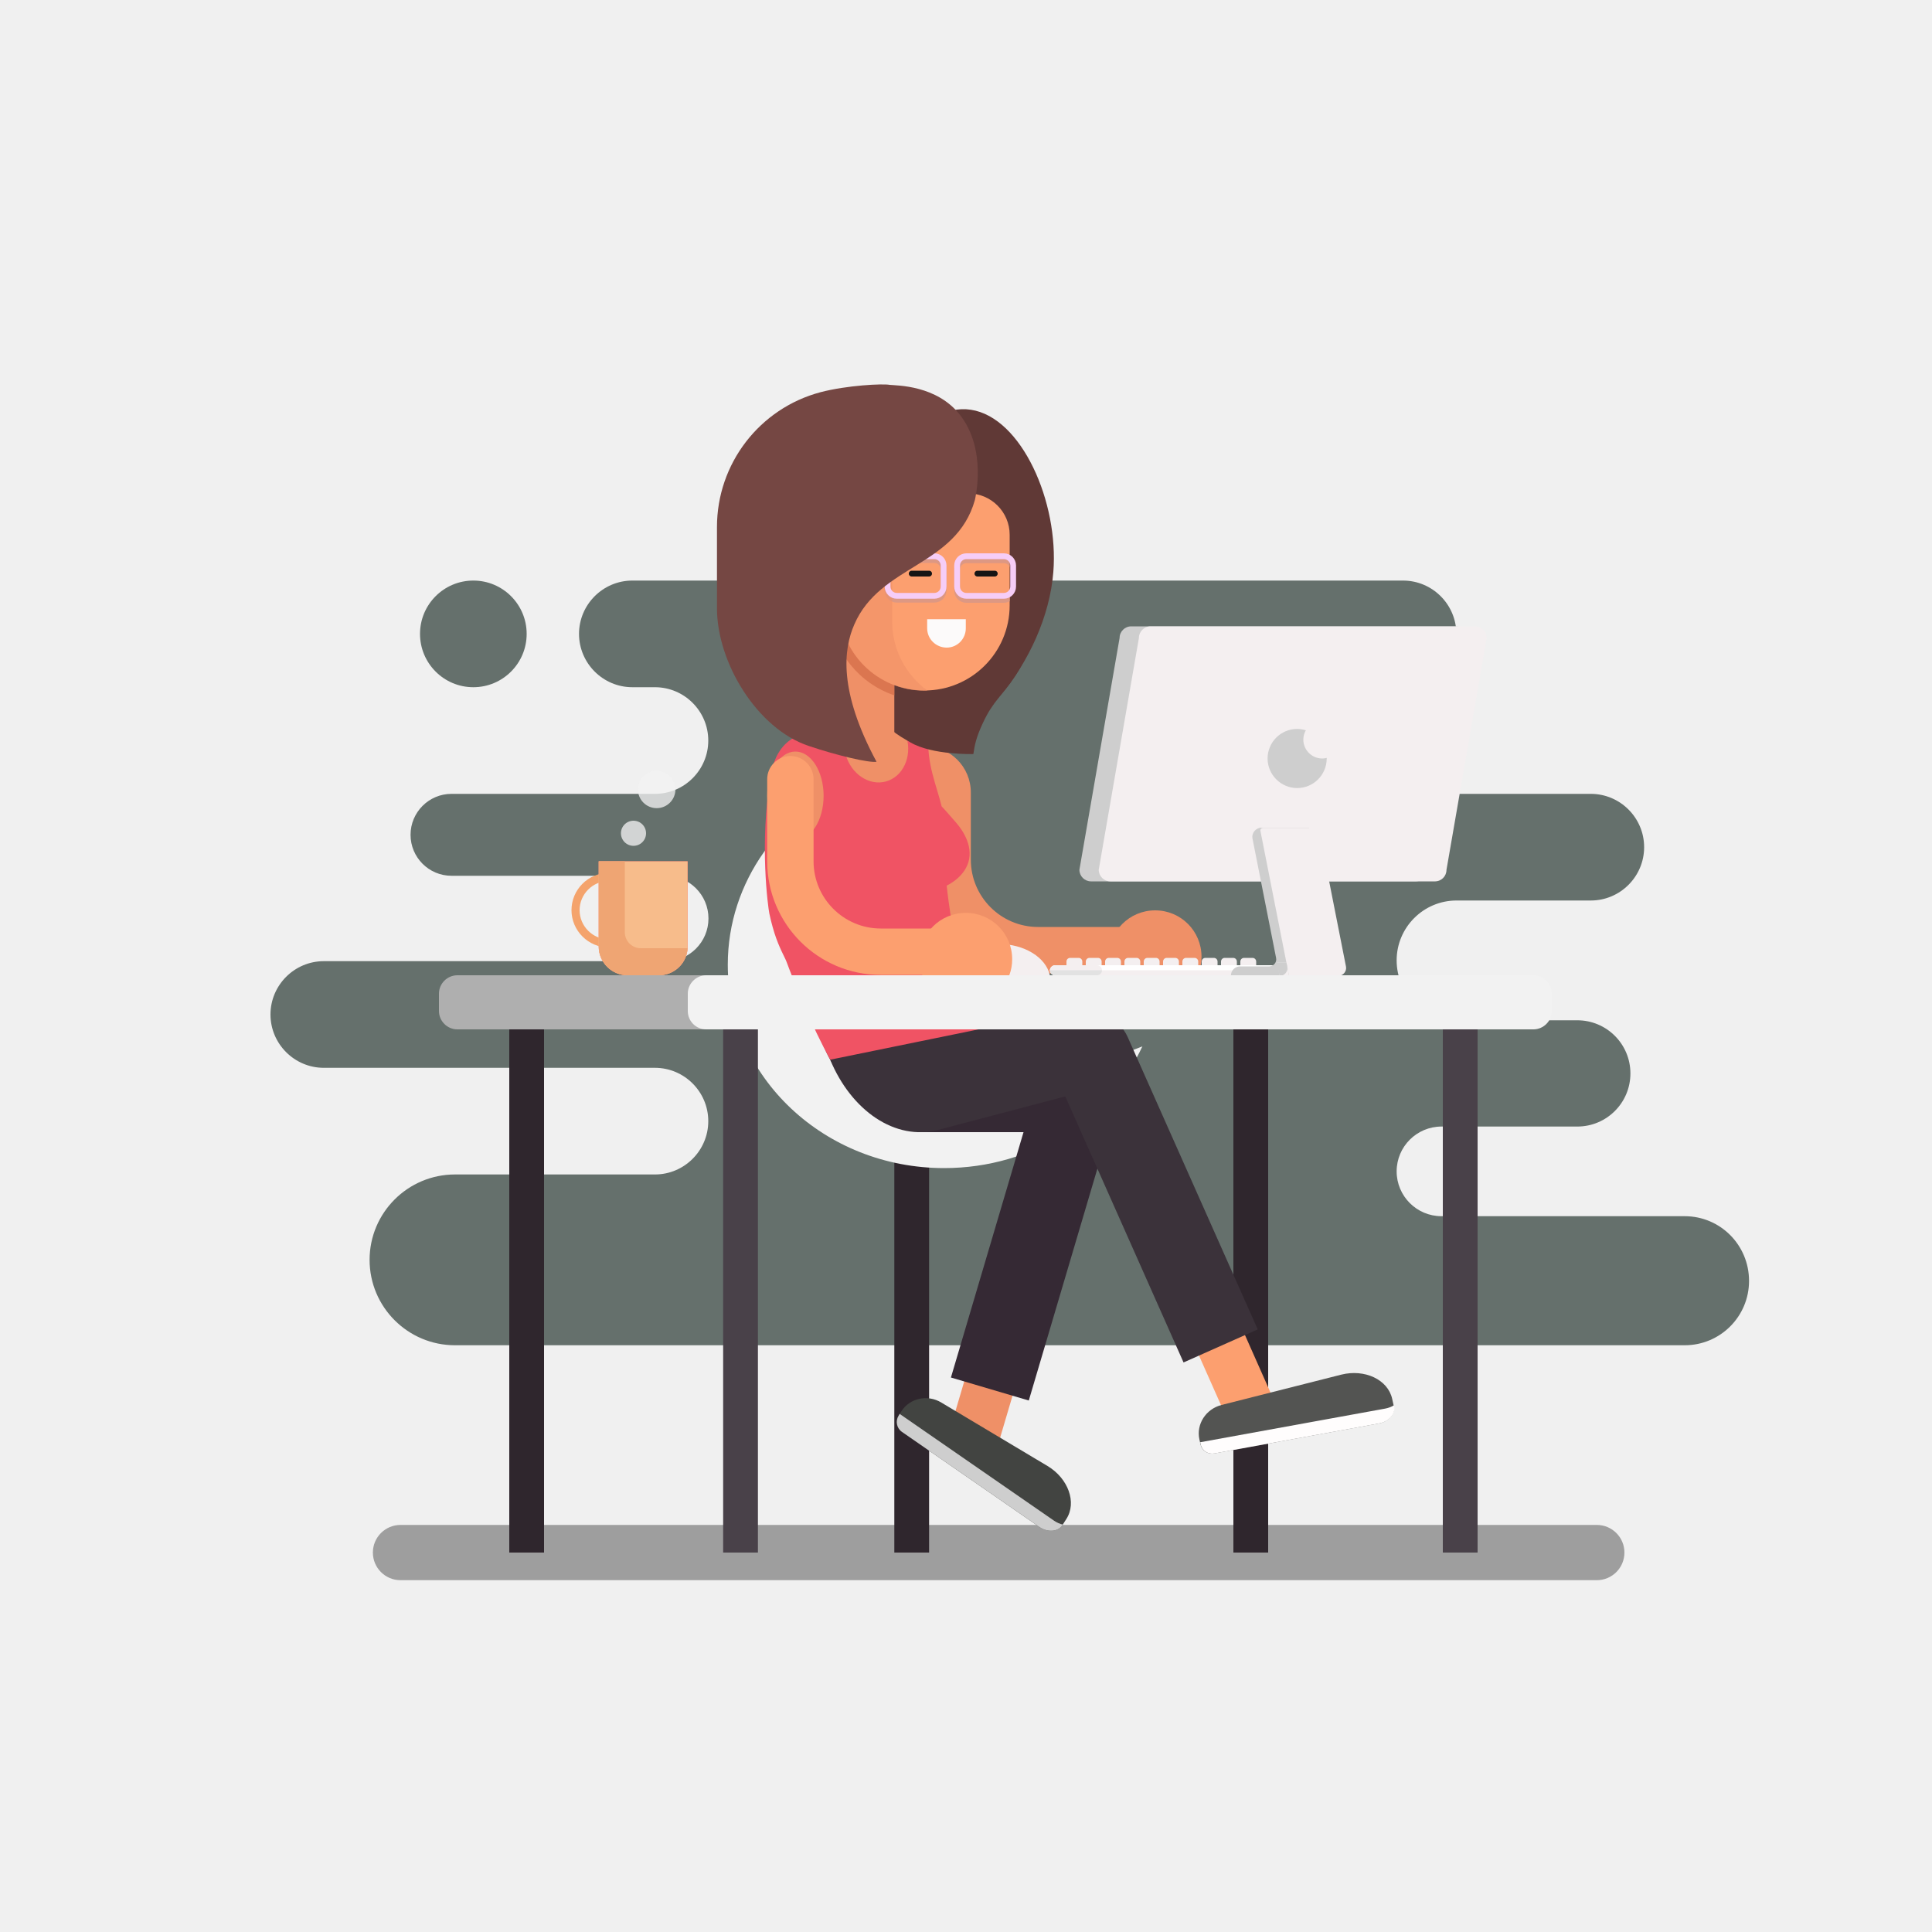
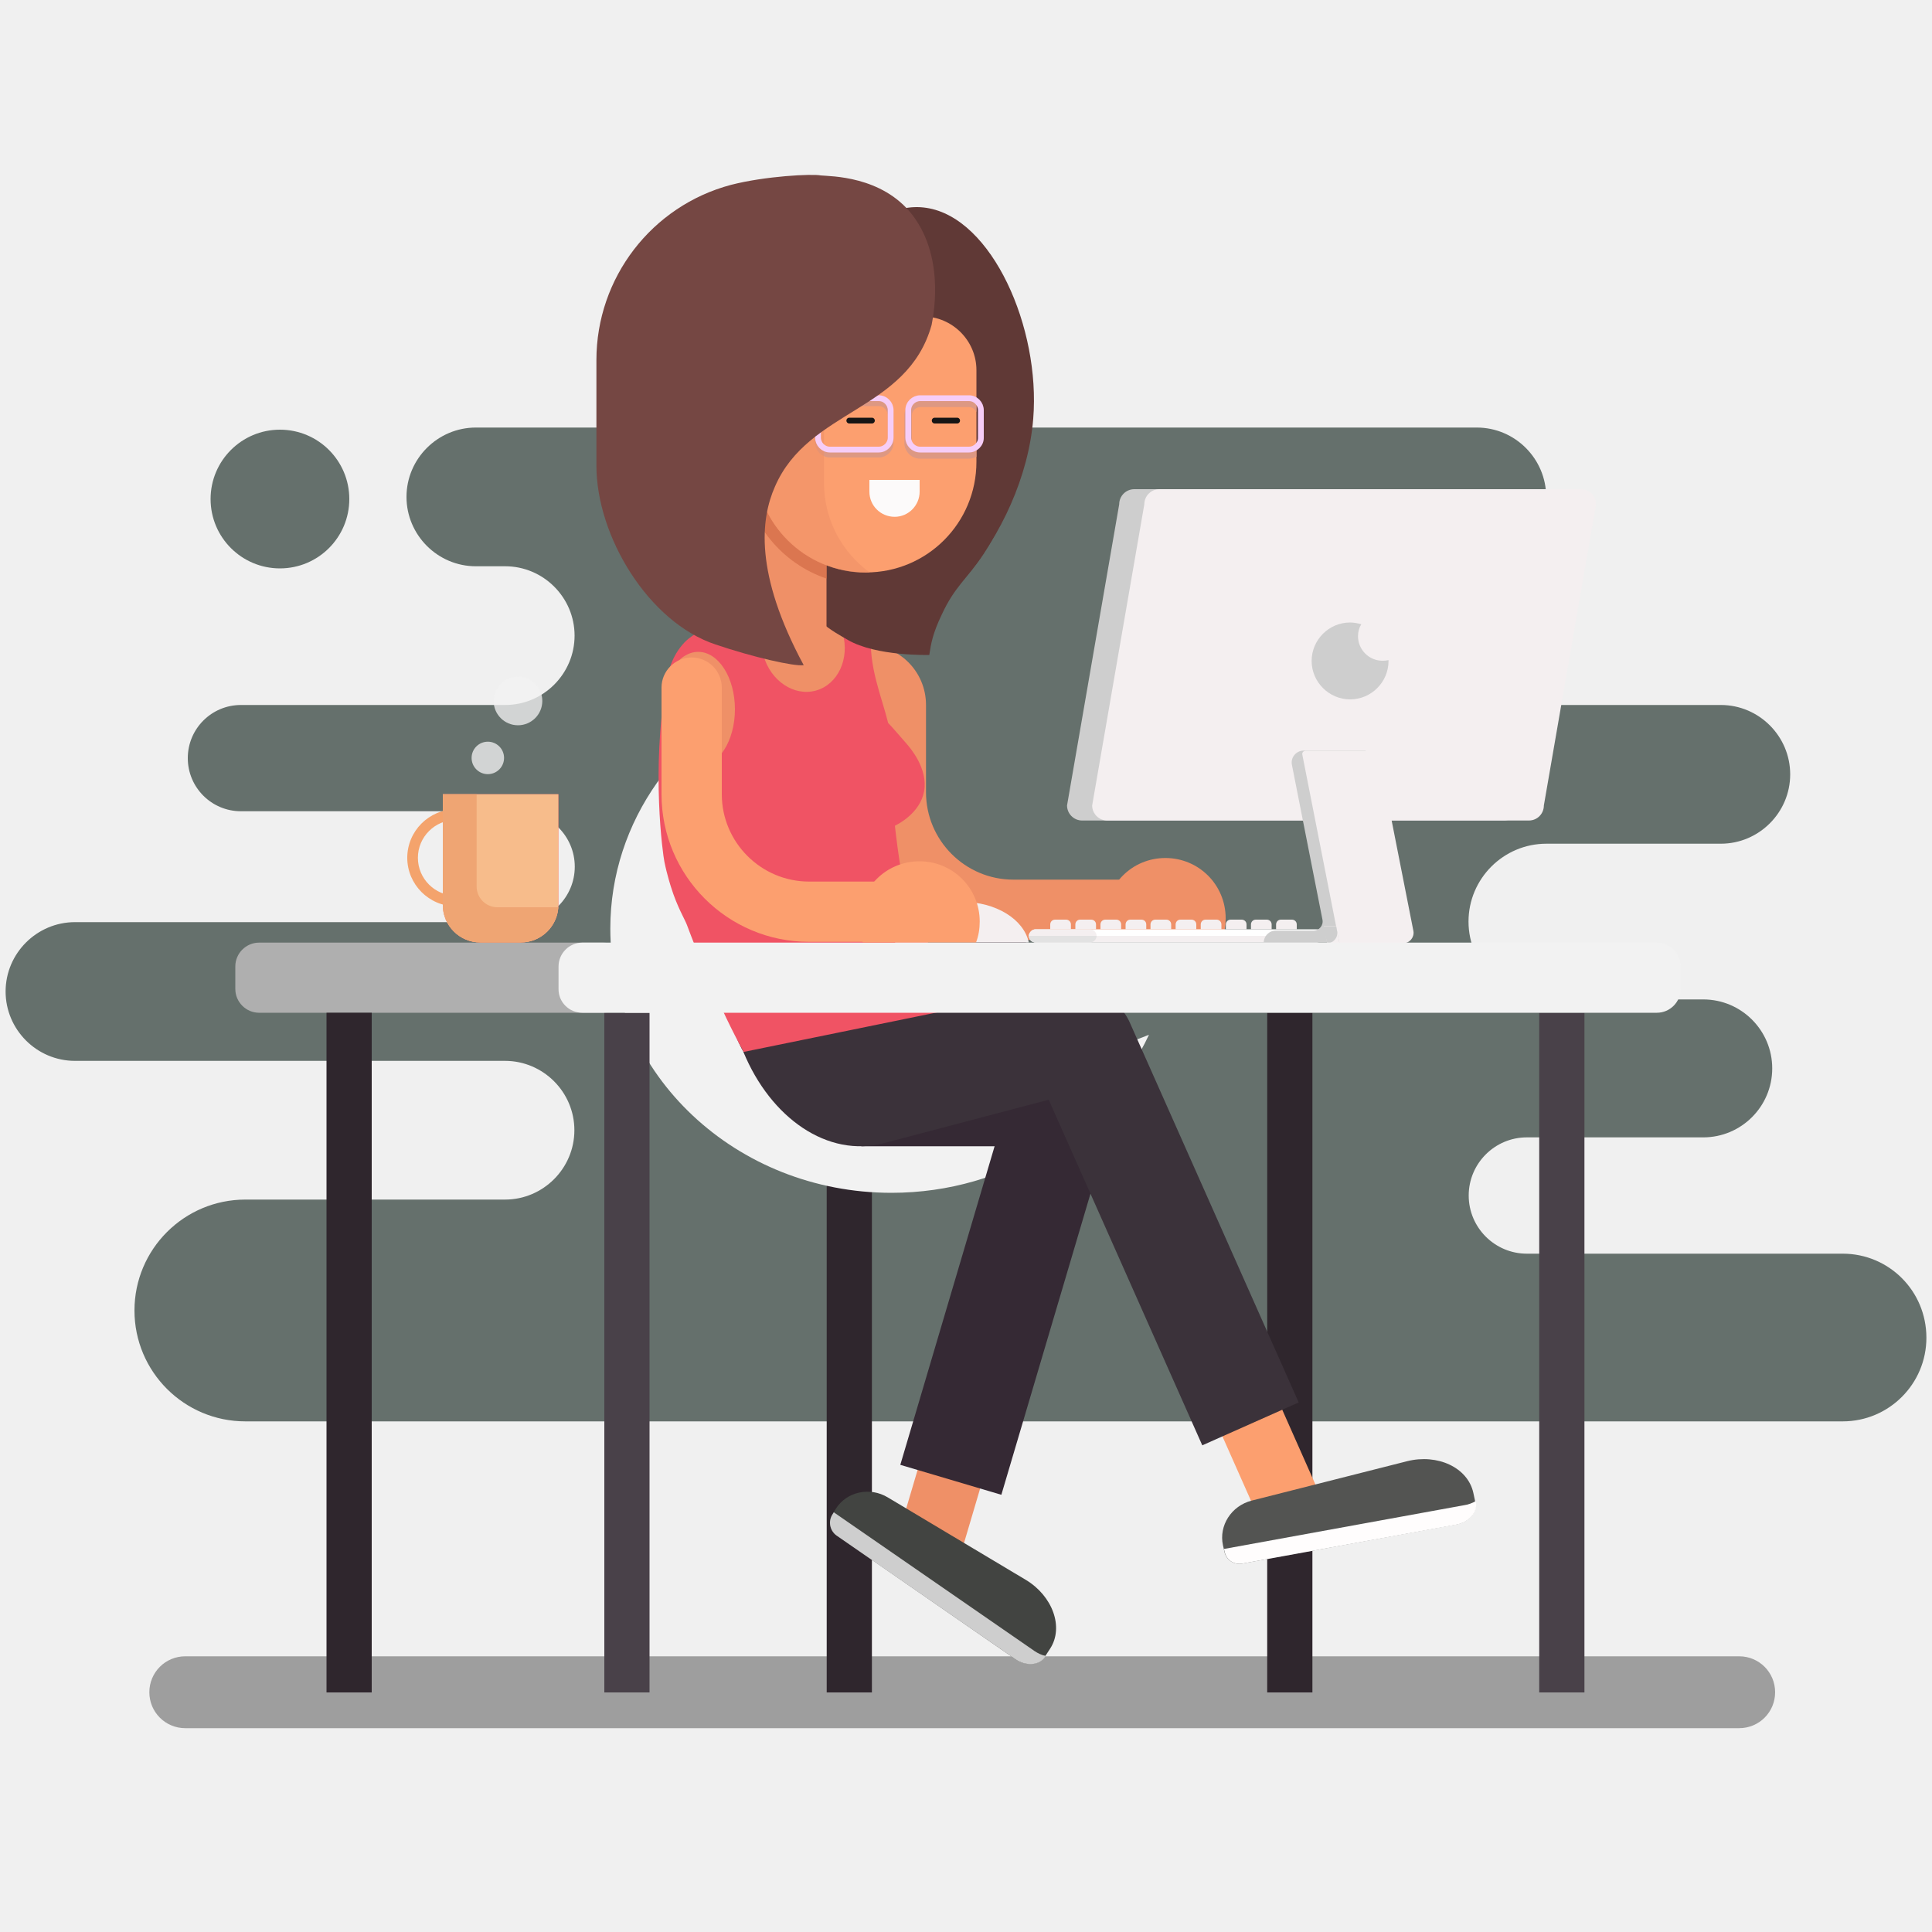
- <svg xmlns="http://www.w3.org/2000/svg" version="1.1" id="Layer_1" x="0px" y="0px" viewBox="0 0 1000 1000" style="enable-background:new 0 0 1000 1000;" xml:space="preserve">
+ <svg xmlns="http://www.w3.org/2000/svg" version="1.1" id="Layer_1" x="0px" y="0px" viewBox="300 -400 1000 1000" style="enable-background:new 300 -400 1000 1000;" xml:space="preserve">
  <style type="text/css">
	.st0{opacity:0.34;enable-background:new    ;}
	.st1{fill:#65706C;}
	.st2{fill:#2F262D;}
	.st3{fill:#FC9F6F;}
	.st4{fill:#F2F2F2;}
	.st5{fill:#3B323A;}
	.st6{fill:#AFAFAF;}
	.st7{fill:#EF9067;}
	.st8{fill:#603936;}
	.st9{fill:#F05364;}
	.st10{fill:#494149;}
	.st11{opacity:0.71;fill:#D36B46;enable-background:new    ;}
	.st12{fill:#DD9883;}
	.st13{fill:none;stroke:#DD9883;stroke-width:3;stroke-linecap:round;stroke-linejoin:round;stroke-miterlimit:10;}
	.st14{opacity:0.6;fill:#EF9067;enable-background:new    ;}
	.st15{fill:none;stroke:#F6CDF7;stroke-width:3;stroke-linecap:round;stroke-linejoin:round;stroke-miterlimit:10;}
	.st16{fill:#FCFAFA;}
	.st17{fill:none;stroke:#161515;stroke-width:3;stroke-linecap:round;stroke-linejoin:round;stroke-miterlimit:10;}
	.st18{fill:#754743;}
	.st19{fill:#F4EFF0;}
	.st20{fill:#FFFFFF;}
	.st21{fill:#E2E2E2;}
	.st22{fill:#352934;}
	.st23{fill:#CECECE;}
	.st24{fill:#535452;}
	.st25{fill:#FFFDFD;}
	.st26{fill:#424441;}
	.st27{fill:#FF6161;}
	.st28{fill:#F4A36C;}
	.st29{fill:#F7BC8B;}
	.st30{fill:#EFA573;}
	.st31{opacity:0.77;fill:#F2F2F2;enable-background:new    ;}
</style>
-   <path id="XMLID_1_" class="st0" d="M826.5,817.9H207.3c-7.9,0-14.3-6.4-14.3-14.3l0,0c0-7.9,6.4-14.3,14.3-14.3h619.2  c7.9,0,14.3,6.4,14.3,14.3l0,0C840.8,811.5,834.4,817.9,826.5,817.9z" />
-   <path id="XMLID_28_" class="st1" d="M872,629.5H746.1c-12.8,0-23.2-10.4-23.2-23.2l0,0c0-12.8,10.4-23.2,23.2-23.2h70.3  c15.2,0,27.5-12.3,27.5-27.5l0,0c0-15.2-12.3-27.5-27.5-27.5h-62.5c-17.1,0-31-13.9-31-31l0,0c0-17.1,13.9-31,31-31h69.5  c15.2,0,27.6-12.4,27.6-27.6l0,0c0-15.2-12.4-27.6-27.6-27.6H723h-24c-15.2,0-27.6-12.4-27.6-27.6l0,0c0-15.2,12.4-27.6,27.6-27.6  h27.2c15.2,0,27.6-12.4,27.6-27.6l0,0c0-15.2-12.4-27.6-27.6-27.6h-15.5h-2.6H543.8h-5.6H366.6h-39.3c-15.2,0-27.6,12.4-27.6,27.6  l0,0c0,15.2,12.4,27.6,27.6,27.6H339c15.2,0,27.6,12.4,27.6,27.6l0,0c0,15.2-12.4,27.6-27.6,27.6H233.7c-11.7,0-21.2,9.5-21.2,21.2  l0,0c0,11.7,9.5,21.2,21.2,21.2h110.9c12.2,0,22.1,9.9,22.1,22.1l0,0c0,12.2-9.9,22.1-22.1,22.1h-177c-15.2,0-27.6,12.4-27.6,27.6  l0,0c0,15.2,12.4,27.6,27.6,27.6H339c15.2,0,27.6,12.4,27.6,27.6l0,0c0,15.2-12.4,27.6-27.6,27.6H235.5c-24.4,0-44.2,19.8-44.2,44.2  l0,0c0,24.4,19.8,44.2,44.2,44.2h131.1h58.2h32.7H723h149c18.4,0,33.3-14.9,33.3-33.3l0,0C905.3,644.4,890.4,629.5,872,629.5z" />
-   <rect id="XMLID_114_" x="638.4" y="532.8" class="st2" width="18" height="270.8" />
-   <path id="XMLID_85_" class="st3" d="M569.9,587.4c-2.9-6.5,0-14.2,6.6-17.2c1.7-0.7,3.5-1.1,5.3-1.1c5.1,0,9.8,3,11.9,7.7l64,144.2  l-23.8,10.6L569.9,587.4z" />
-   <rect id="XMLID_7_" x="462.9" y="532.8" class="st2" width="18" height="270.8" />
-   <path id="XMLID_80_" class="st4" d="M546.2,550.5c-61.9,0-112-47.2-112-105.3c0-15,3.4-29.3,9.4-42.3  c-39.4,16.3-66.9,53.4-66.9,96.4c0,58.2,50.1,105.3,112,105.3c45.9,0,85.3-25.9,102.6-63C577.4,547.3,562.2,550.5,546.2,550.5z" />
-   <ellipse id="XMLID_15_" class="st5" cx="484.2" cy="522.7" rx="61.3" ry="56.3" />
-   <path id="XMLID_4_" class="st6" d="M373.8,532.8H236.7c-5.2,0-9.5-4.3-9.5-9.5v-9c0-5.2,4.3-9.5,9.5-9.5h137.1  c5.2,0,9.5,4.3,9.5,9.5v9C383.3,528.5,379,532.8,373.8,532.8z" />
-   <path id="XMLID_19_" class="st7" d="M537.3,479.8c-19.2,0-34.8-15.6-34.8-34.8v-34.8c0-13.3-10.7-24-24-24l0,0V445  c0,32.5,26.3,58.8,58.8,58.8H586v-24H537.3z" />
-   <path id="XMLID_8_" class="st8" d="M545.2,296.1c-3.6,45.5-43.6,95.9-81,89.5c-35.8-6.1-60.4-62.6-48.3-102.2  c7.5-24.4,28.1-39.7,44.7-52c17.2-12.8,28.8-21.4,42-19.3C528.8,216.1,548.1,259.9,545.2,296.1z" />
-   <path id="XMLID_30_" class="st9" d="M494.7,425.6c-0.7-0.8-6.3-7.3-7.3-8.2c-2.6-10.7-7.9-22.5-6.8-36.3c-7.5-5.5-19.9-12.5-34-11.5  c-4.2,0.3-8.6,1.3-10.8,1.8c-12.2,2.8-19.9,7.3-22.4,8.8c-3.4,2.1-5.1,3.1-7.1,5.1c-5.4,5.6-6.7,12.4-7.4,16.4  c-6,34.8-1.3,68.2-0.7,71.1c1.1,5.3,2.6,10,2.6,10c2.5,7.9,5.5,12.8,6.3,15c4,10.8,13.1,33.5,22.7,50.8c7,1.1,22.9,8.1,33.4,4.5  c16-5.5,49-17.8,60.8-20.3c-14.7-16.5-28.2-34.9-31.7-57.3c-0.9-5.8-1.7-11.5-2.3-17.1c1.4-0.7,9.9-5,11.6-13.6  C503.4,435.5,496.1,427.2,494.7,425.6z" />
-   <ellipse id="XMLID_48_" transform="matrix(0.9632 -0.2686 0.2686 0.9632 -87.0448 135.9944)" class="st7" cx="453.5" cy="386.1" rx="16.4" ry="19.1" />
-   <path id="XMLID_20_" class="st8" d="M450.9,363.4c5.5,13,14.6,17.5,20.4,20.9c11.3,6.6,32.5,6,32.5,6c0.7-4.6,1.4-8.6,5-16.2  c5.2-11.3,10-14,16.7-24.2c10-15.4,15-34,11.8-35.8c-2.3-1.4-8.6,5.8-12.7,10C512.9,336.1,486.7,353.9,450.9,363.4z" />
-   <path id="XMLID_10_" class="st7" d="M450.5,392h-4.2c-9.2,0-16.6-7.4-16.6-16.6v-63.1h33.2v67.2C462.9,386.4,457.3,392,450.5,392z" />
-   <rect id="XMLID_5_" x="263.6" y="532.8" class="st2" width="18" height="270.8" />
-   <rect id="XMLID_96_" x="374.3" y="532.8" class="st10" width="18" height="270.8" />
-   <rect id="XMLID_102_" x="746.8" y="532.8" class="st10" width="18" height="270.8" />
-   <path id="XMLID_27_" class="st11" d="M429.7,319c2.2,19.1,15.4,34.9,33.2,40.9v-51.4h-33.2V319z" />
-   <path id="XMLID_6_" class="st3" d="M478.5,357.4L478.5,357.4c-24.4,0-44.1-19.7-44.1-44.1v-53.8c0-2.3,1.8-4.1,4.1-4.1h62.7  c11.8,0,21.4,9.6,21.4,21.4v36.5C522.6,337.7,502.9,357.4,478.5,357.4z" />
-   <path id="XMLID_29_" class="st12" d="M522.6,307c-0.5,1.2-1.7,2-3,2h-19.4c-1.8,0-3.3-1.5-3.3-3.3v-10.9c0-1.8,1.5-3.3,3.3-3.3h19.4  c1.3,0,2.5,0.8,3,2v-4.2c-0.9-0.5-1.9-0.8-3-0.8h-19.4c-3.5,0-6.3,2.8-6.3,6.3v10.9c0,3.5,2.8,6.3,6.3,6.3h19.4c1.1,0,2.1-0.3,3-0.8  V307z" />
-   <path id="XMLID_13_" class="st13" d="M483.6,310.4h-19.4c-2.7,0-4.8-2.2-4.8-4.8v-10.9c0-2.7,2.2-4.8,4.8-4.8h19.4  c2.7,0,4.8,2.2,4.8,4.8v10.9C488.4,308.3,486.2,310.4,483.6,310.4z" />
-   <path id="XMLID_36_" class="st14" d="M461.8,321.7v-53.8c0-2.3,1.8-4.1,4.1-4.1l36.2-12.7c-3.9-5.1,6,4.4-0.9,4.4h-62.7  c-2.3,0-4.1,1.8-4.1,4.1v53.8c0,24.4,19.7,44.1,44.1,44.1l0,0c0.5,0,1,0,1.6,0C469,349.4,461.8,336.4,461.8,321.7z" />
-   <path id="XMLID_14_" class="st15" d="M519.6,308.4h-19.4c-2.7,0-4.8-2.2-4.8-4.8v-10.9c0-2.7,2.2-4.8,4.8-4.8h19.4  c2.7,0,4.8,2.2,4.8,4.8v10.9C524.4,306.3,522.2,308.4,519.6,308.4z" />
-   <path id="XMLID_17_" class="st16" d="M490,335.2L490,335.2c-5.6,0-10.1-4.5-10.1-10v-4.7h20v4.7C499.9,330.7,495.5,335.2,490,335.2z  " />
-   <line id="XMLID_11_" class="st17" x1="471.9" y1="296.9" x2="480.9" y2="296.9" />
-   <line id="XMLID_22_" class="st17" x1="505.9" y1="296.9" x2="514.9" y2="296.9" />
-   <path id="XMLID_9_" class="st15" d="M483.6,308.4h-19.4c-2.7,0-4.8-2.2-4.8-4.8v-10.9c0-2.7,2.2-4.8,4.8-4.8h19.4  c2.7,0,4.8,2.2,4.8,4.8v10.9C488.4,306.3,486.2,308.4,483.6,308.4z" />
-   <path id="XMLID_23_" class="st18" d="M497,214.9c-12.1-15.6-32.7-15.3-36.5-15.7c-3.4-0.7-22.1,0.2-35.8,3.8  c-31.6,8.4-53.6,37-53.6,69.8v42c0,28.2,20.8,62.4,47.5,71.3c14.8,5,31.2,8.8,35.1,8.2c-19.8-36.7-17.1-58.4-11.5-71.1  c13.4-31,52.7-29.9,62.4-64.4C504.8,257.8,510.9,232.9,497,214.9z" />
-   <path id="XMLID_21_" class="st9" d="M483.9,391.3" />
-   <path id="XMLID_32_" class="st7" d="M620.4,503.5c1-2.6,1.5-5.4,1.5-8.3c0-13.3-10.7-24-24-24s-24,10.7-24,24c0,2.9,0.5,5.7,1.5,8.3  H620.4z" />
-   <path id="XMLID_42_" class="st19" d="M543.4,504.8c-2-9.2-13.1-16.2-26.6-16.2c-13.4,0-24.6,7-26.6,16.2H543.4z" />
-   <ellipse id="XMLID_16_" class="st7" cx="411.7" cy="411.9" rx="14.6" ry="22.9" />
-   <path id="XMLID_24_" class="st3" d="M455.9,480.6c-19.2,0-34.8-15.6-34.8-34.8v-42.5c0-6.6-5.4-12-12-12l0,0c-6.6,0-12,5.4-12,12  v42.5c0,32.5,26.3,58.8,58.8,58.8h48.7v-24h-24.4H455.9z" />
-   <path id="XMLID_33_" class="st20" d="M658.1,504.8h-112c-1.4,0-2.6-1.2-2.6-2.6l0,0c0-1.4,1.2-2.6,2.6-2.6h112.1  c1.4,0,2.6,1.2,2.6,2.6l0,0C660.8,503.6,659.6,504.8,658.1,504.8z" />
-   <path id="XMLID_76_" class="st19" d="M658.1,502.2h-112c-1,0-1.8-0.5-2.3-1.3c-0.2,0.4-0.4,0.8-0.4,1.3c0,1.4,1.2,2.6,2.6,2.6h112.1  c1.4,0,2.6-1.2,2.6-2.6c0-0.5-0.1-0.9-0.4-1.3C659.9,501.6,659.1,502.2,658.1,502.2z" />
-   <path id="XMLID_70_" class="st19" d="M567.8,504.8h-21.7c-1.4,0-2.6-1.2-2.6-2.6l0,0c0-1.4,1.2-2.6,2.6-2.6h21.7  c1.4,0,2.6,1.2,2.6,2.6l0,0C570.4,503.6,569.3,504.8,567.8,504.8z" />
+   <path id="XMLID_1_" class="st0" d="M1200.2,494.5H395.9c-10.3,0-18.6-8.3-18.6-18.6l0,0c0-10.3,8.3-18.6,18.6-18.6h804.3  c10.3,0,18.6,8.3,18.6,18.6l0,0C1218.8,486.2,1210.5,494.5,1200.2,494.5z" />
+   <path id="XMLID_28_" class="st1" d="M1253.8,248.9h-163.5c-16.6,0-30.1-13.5-30.1-30.1l0,0c0-16.6,13.5-30.1,30.1-30.1h91.3  c19.7,0,35.7-16,35.7-35.7l0,0c0-19.7-16-35.7-35.7-35.7h-81.2c-22.2,0-40.3-18.1-40.3-40.3l0,0c0-22.2,18.1-40.3,40.3-40.3h90.3  c19.7,0,35.9-16.1,35.9-35.9l0,0c0-19.7-16.1-35.9-35.9-35.9h-130.4h-31.2c-19.7,0-35.9-16.1-35.9-35.9l0,0  c0-19.7,16.1-35.9,35.9-35.9h35.3c19.7,0,35.9-16.1,35.9-35.9l0,0c0-19.7-16.1-35.9-35.9-35.9h-20.1h-3.4H827.5h-7.3H597.3h-51  c-19.7,0-35.9,16.1-35.9,35.9l0,0c0,19.7,16.1,35.9,35.9,35.9h15.2c19.7,0,35.9,16.1,35.9,35.9l0,0c0,19.7-16.1,35.9-35.9,35.9  H424.7c-15.2,0-27.5,12.3-27.5,27.5l0,0c0,15.2,12.3,27.5,27.5,27.5h144.1c15.8,0,28.7,12.9,28.7,28.7l0,0  c0,15.8-12.9,28.7-28.7,28.7H338.8c-19.7,0-35.9,16.1-35.9,35.9l0,0c0,19.7,16.1,35.9,35.9,35.9h222.6c19.7,0,35.9,16.1,35.9,35.9  l0,0c0,19.7-16.1,35.9-35.9,35.9H427c-31.7,0-57.4,25.7-57.4,57.4l0,0c0,31.7,25.7,57.4,57.4,57.4h170.3h75.6h42.5h344.9h193.5  c23.9,0,43.3-19.4,43.3-43.3l0,0C1297.1,268.2,1277.7,248.9,1253.8,248.9z" />
+   <rect id="XMLID_114_" x="955.9" y="124.2" class="st2" width="23.4" height="351.8" />
+   <path id="XMLID_85_" class="st3" d="M866.9,195.1c-3.8-8.4,0-18.4,8.6-22.3c2.2-0.9,4.5-1.4,6.9-1.4c6.6,0,12.7,3.9,15.5,10  l83.1,187.3L950,382.4L866.9,195.1z" />
+   <rect id="XMLID_7_" x="727.9" y="124.2" class="st2" width="23.4" height="351.8" />
+   <path id="XMLID_80_" class="st4" d="M836.1,147.1c-80.4,0-145.5-61.3-145.5-136.8c0-19.5,4.4-38.1,12.2-54.9  c-51.2,21.2-86.9,69.4-86.9,125.2c0,75.6,65.1,136.8,145.5,136.8c59.6,0,110.8-33.6,133.3-81.8C876.6,143,856.9,147.1,836.1,147.1z" />
+   <ellipse id="XMLID_15_" class="st5" cx="755.6" cy="111" rx="79.6" ry="73.1" />
+   <path id="XMLID_4_" class="st6" d="M612.2,124.2H434.1c-6.8,0-12.3-5.6-12.3-12.3v-11.7c0-6.8,5.6-12.3,12.3-12.3h178.1  c6.8,0,12.3,5.6,12.3,12.3v11.7C624.5,118.6,618.9,124.2,612.2,124.2z" />
+   <path id="XMLID_19_" class="st7" d="M824.5,55.3c-24.9,0-45.2-20.3-45.2-45.2v-45.2c0-17.3-13.9-31.2-31.2-31.2l0,0v76.4  c0,42.2,34.2,76.4,76.4,76.4h63.3V55.3H824.5z" />
+   <path id="XMLID_8_" class="st8" d="M834.8-183.3c-4.7,59.1-56.6,124.6-105.2,116.3c-46.5-7.9-78.5-81.3-62.7-132.8  c9.7-31.7,36.5-51.6,58.1-67.5c22.3-16.6,37.4-27.8,54.6-25.1C813.5-287.2,838.6-230.3,834.8-183.3z" />
+   <path id="XMLID_30_" class="st9" d="M769.2-15.1c-0.9-1-8.2-9.5-9.5-10.7c-3.4-13.9-10.3-29.2-8.8-47.2  c-9.7-7.1-25.8-16.2-44.2-14.9c-5.5,0.4-11.2,1.7-14,2.3c-15.8,3.6-25.8,9.5-29.1,11.4c-4.4,2.7-6.6,4-9.2,6.6  c-7,7.3-8.7,16.1-9.6,21.3c-7.8,45.2-1.7,88.6-0.9,92.4c1.4,6.9,3.4,13,3.4,13c3.2,10.3,7.1,16.6,8.2,19.5c5.2,14,17,43.5,29.5,66  c9.1,1.4,29.7,10.5,43.4,5.8c20.8-7.1,63.6-23.1,79-26.4c-19.1-21.4-36.6-45.3-41.2-74.4c-1.2-7.5-2.2-14.9-3-22.2  c1.8-0.9,12.9-6.5,15.1-17.7C780.5-2.2,771-13,769.2-15.1z" />
+   <ellipse id="XMLID_48_" transform="matrix(-0.2686 -0.9632 0.9632 -0.2686 971.8785 605.0665)" class="st7" cx="715.7" cy="-66.4" rx="24.8" ry="21.3" />
+   <path id="XMLID_20_" class="st8" d="M712.3-95.9c7.1,16.9,19,22.7,26.5,27.1c14.7,8.6,42.2,7.8,42.2,7.8c0.9-6,1.8-11.2,6.5-21  c6.8-14.7,13-18.2,21.7-31.4c13-20,19.5-44.2,15.3-46.5c-3-1.8-11.2,7.5-16.5,13C792.8-131.4,758.8-108.2,712.3-95.9z" />
+   <path id="XMLID_10_" class="st7" d="M711.8-58.7h-5.5c-12,0-21.6-9.6-21.6-21.6v-82h43.1V-75C727.9-66,720.6-58.7,711.8-58.7z" />
+   <rect id="XMLID_5_" x="469" y="124.2" class="st2" width="23.4" height="351.8" />
+   <rect id="XMLID_96_" x="612.8" y="124.2" class="st10" width="23.4" height="351.8" />
+   <rect id="XMLID_102_" x="1096.7" y="124.2" class="st10" width="23.4" height="351.8" />
+   <path id="XMLID_27_" class="st11" d="M684.8-153.6c2.9,24.8,20,45.3,43.1,53.1v-66.8h-43.1V-153.6z" />
+   <path id="XMLID_6_" class="st3" d="M748.2-103.7L748.2-103.7c-31.7,0-57.3-25.6-57.3-57.3v-69.9c0-3,2.3-5.3,5.3-5.3h81.4  c15.3,0,27.8,12.5,27.8,27.8v47.4C805.4-129.3,779.9-103.7,748.2-103.7z" />
+   <path id="XMLID_29_" class="st12" d="M805.4-169.2c-0.6,1.6-2.2,2.6-3.9,2.6h-25.2c-2.3,0-4.3-1.9-4.3-4.3V-185  c0-2.3,1.9-4.3,4.3-4.3h25.2c1.7,0,3.2,1,3.9,2.6v-5.5c-1.2-0.6-2.5-1-3.9-1h-25.2c-4.5,0-8.2,3.6-8.2,8.2v14.2  c0,4.5,3.6,8.2,8.2,8.2h25.2c1.4,0,2.7-0.4,3.9-1V-169.2z" />
+   <path id="XMLID_13_" class="st13" d="M754.8-164.7h-25.2c-3.5,0-6.2-2.9-6.2-6.2v-14.2c0-3.5,2.9-6.2,6.2-6.2h25.2  c3.5,0,6.2,2.9,6.2,6.2v14.2C761-167.5,758.2-164.7,754.8-164.7z" />
+   <path id="XMLID_36_" class="st14" d="M726.5-150.1v-69.9c0-3,2.3-5.3,5.3-5.3l47-16.5c-5.1-6.6,7.8,5.7-1.2,5.7h-81.4  c-3,0-5.3,2.3-5.3,5.3v69.9c0,31.7,25.6,57.3,57.3,57.3l0,0c0.6,0,1.3,0,2.1,0C735.8-114.1,726.5-131,726.5-150.1z" />
+   <path id="XMLID_14_" class="st15" d="M801.5-167.3h-25.2c-3.5,0-6.2-2.9-6.2-6.2v-14.2c0-3.5,2.9-6.2,6.2-6.2h25.2  c3.5,0,6.2,2.9,6.2,6.2v14.2C807.8-170.1,804.9-167.3,801.5-167.3z" />
+   <path id="XMLID_17_" class="st16" d="M763.1-132.5L763.1-132.5c-7.3,0-13.1-5.8-13.1-13v-6.1h26v6.1  C776-138.4,770.2-132.5,763.1-132.5z" />
+   <line id="XMLID_11_" class="st17" x1="739.6" y1="-182.3" x2="751.3" y2="-182.3" />
+   <line id="XMLID_22_" class="st17" x1="783.8" y1="-182.3" x2="795.4" y2="-182.3" />
+   <path id="XMLID_9_" class="st15" d="M754.8-167.3h-25.2c-3.5,0-6.2-2.9-6.2-6.2v-14.2c0-3.5,2.9-6.2,6.2-6.2h25.2  c3.5,0,6.2,2.9,6.2,6.2v14.2C761-170.1,758.2-167.3,754.8-167.3z" />
+   <path id="XMLID_23_" class="st18" d="M772.2-288.8c-15.7-20.3-42.5-19.9-47.4-20.4c-4.4-0.9-28.7,0.3-46.5,4.9  c-41,10.9-69.6,48.1-69.6,90.7v54.6c0,36.6,27,81.1,61.7,92.6c19.2,6.5,40.5,11.4,45.6,10.7c-25.7-47.7-22.2-75.9-14.9-92.4  c17.4-40.3,68.5-38.8,81.1-83.7C782.3-233.1,790.2-265.4,772.2-288.8z" />
+   <path id="XMLID_21_" class="st9" d="M755.2-59.7" />
+   <path id="XMLID_32_" class="st7" d="M932.5,86.1c1.3-3.4,1.9-7,1.9-10.8c0-17.3-13.9-31.2-31.2-31.2S872.1,58,872.1,75.3  c0,3.8,0.6,7.4,1.9,10.8H932.5z" />
+   <path id="XMLID_42_" class="st19" d="M832.5,87.8c-2.6-12-17-21-34.6-21c-17.4,0-32,9.1-34.6,21H832.5z" />
+   <ellipse id="XMLID_16_" class="st7" cx="661.4" cy="-32.9" rx="19" ry="29.7" />
+   <path id="XMLID_24_" class="st3" d="M718.8,56.3c-24.9,0-45.2-20.3-45.2-45.2v-55.2c0-8.6-7-15.6-15.6-15.6l0,0  c-8.6,0-15.6,7-15.6,15.6v55.2c0,42.2,34.2,76.4,76.4,76.4h63.3V56.3h-31.7H718.8z" />
+   <path id="XMLID_33_" class="st20" d="M981.5,87.8H836c-1.8,0-3.4-1.6-3.4-3.4l0,0c0-1.8,1.6-3.4,3.4-3.4h145.6  c1.8,0,3.4,1.6,3.4,3.4l0,0C985,86.2,983.4,87.8,981.5,87.8z" />
+   <path id="XMLID_76_" class="st19" d="M981.5,84.4H836c-1.3,0-2.3-0.6-3-1.7c-0.3,0.5-0.5,1-0.5,1.7c0,1.8,1.6,3.4,3.4,3.4h145.6  c1.8,0,3.4-1.6,3.4-3.4c0-0.6-0.1-1.2-0.5-1.7C983.8,83.6,982.8,84.4,981.5,84.4z" />
+   <path id="XMLID_70_" class="st19" d="M864.2,87.8H836c-1.8,0-3.4-1.6-3.4-3.4l0,0c0-1.8,1.6-3.4,3.4-3.4h28.2c1.8,0,3.4,1.6,3.4,3.4  l0,0C867.5,86.2,866.1,87.8,864.2,87.8z" />
  <g id="XMLID_37_">
    <g id="XMLID_148_">
-       <path id="XMLID_150_" class="st19" d="M650.2,499.6H642v-1.9c0-1,0.8-1.9,1.9-1.9h4.4c1,0,1.9,0.8,1.9,1.9L650.2,499.6    L650.2,499.6z" />
+       <path id="XMLID_150_" class="st19" d="M971.2,81h-10.7v-2.5c0-1.3,1-2.5,2.5-2.5h5.7c1.3,0,2.5,1,2.5,2.5L971.2,81L971.2,81z" />
    </g>
    <g id="XMLID_145_">
-       <path id="XMLID_147_" class="st19" d="M640.2,499.6H632v-1.9c0-1,0.8-1.9,1.9-1.9h4.4c1,0,1.9,0.8,1.9,1.9L640.2,499.6    L640.2,499.6z" />
+       <path id="XMLID_147_" class="st19" d="M958.2,81h-10.7v-2.5c0-1.3,1-2.5,2.5-2.5h5.7c1.3,0,2.5,1,2.5,2.5L958.2,81L958.2,81z" />
    </g>
    <g id="XMLID_142_">
-       <path id="XMLID_144_" class="st19" d="M630.2,499.6H622v-1.9c0-1,0.8-1.9,1.9-1.9h4.4c1,0,1.9,0.8,1.9,1.9L630.2,499.6    L630.2,499.6z" />
+       <path id="XMLID_144_" class="st19" d="M945.2,81h-10.7v-2.5c0-1.3,1-2.5,2.5-2.5h5.7c1.3,0,2.5,1,2.5,2.5L945.2,81L945.2,81z" />
    </g>
    <g id="XMLID_139_">
-       <path id="XMLID_141_" class="st19" d="M620.2,499.6H612v-1.9c0-1,0.8-1.9,1.9-1.9h4.4c1,0,1.9,0.8,1.9,1.9L620.2,499.6    L620.2,499.6z" />
+       <path id="XMLID_141_" class="st19" d="M932.2,81h-10.7v-2.5c0-1.3,1-2.5,2.5-2.5h5.7c1.3,0,2.5,1,2.5,2.5L932.2,81L932.2,81z" />
    </g>
    <g id="XMLID_136_">
-       <path id="XMLID_138_" class="st19" d="M610.2,499.6H602v-1.9c0-1,0.8-1.9,1.9-1.9h4.4c1,0,1.9,0.8,1.9,1.9L610.2,499.6    L610.2,499.6z" />
+       <path id="XMLID_138_" class="st19" d="M919.2,81h-10.7v-2.5c0-1.3,1-2.5,2.5-2.5h5.7c1.3,0,2.5,1,2.5,2.5L919.2,81L919.2,81z" />
    </g>
    <g id="XMLID_133_">
-       <path id="XMLID_135_" class="st19" d="M600.2,499.6H592v-1.9c0-1,0.8-1.9,1.9-1.9h4.4c1,0,1.9,0.8,1.9,1.9L600.2,499.6    L600.2,499.6z" />
+       <path id="XMLID_135_" class="st19" d="M906.2,81h-10.7v-2.5c0-1.3,1-2.5,2.5-2.5h5.7c1.3,0,2.5,1,2.5,2.5L906.2,81L906.2,81z" />
    </g>
    <g id="XMLID_130_">
-       <path id="XMLID_132_" class="st19" d="M590.2,499.6H582v-1.9c0-1,0.8-1.9,1.9-1.9h4.4c1,0,1.9,0.8,1.9,1.9L590.2,499.6    L590.2,499.6z" />
+       <path id="XMLID_132_" class="st19" d="M893.3,81h-10.7v-2.5c0-1.3,1-2.5,2.5-2.5h5.7c1.3,0,2.5,1,2.5,2.5L893.3,81L893.3,81z" />
    </g>
    <g id="XMLID_127_">
-       <path id="XMLID_129_" class="st19" d="M580.2,499.6H572v-1.9c0-1,0.8-1.9,1.9-1.9h4.4c1,0,1.9,0.8,1.9,1.9L580.2,499.6    L580.2,499.6z" />
+       <path id="XMLID_129_" class="st19" d="M880.3,81h-10.7v-2.5c0-1.3,1-2.5,2.5-2.5h5.7c1.3,0,2.5,1,2.5,2.5L880.3,81L880.3,81z" />
    </g>
    <g id="XMLID_124_">
-       <path id="XMLID_126_" class="st19" d="M570.2,499.6H562v-1.9c0-1,0.8-1.9,1.9-1.9h4.4c1,0,1.9,0.8,1.9,1.9L570.2,499.6    L570.2,499.6z" />
+       <path id="XMLID_126_" class="st19" d="M867.3,81h-10.7v-2.5c0-1.3,1-2.5,2.5-2.5h5.7c1.3,0,2.5,1,2.5,2.5L867.3,81L867.3,81z" />
    </g>
    <g id="XMLID_121_">
-       <path id="XMLID_123_" class="st19" d="M560.2,499.6H552v-1.9c0-1,0.8-1.9,1.9-1.9h4.4c1,0,1.9,0.8,1.9,1.9L560.2,499.6    L560.2,499.6z" />
+       <path id="XMLID_123_" class="st19" d="M854.3,81h-10.7v-2.5c0-1.3,1-2.5,2.5-2.5h5.7c1.3,0,2.5,1,2.5,2.5L854.3,81L854.3,81z" />
    </g>
  </g>
-   <path id="XMLID_74_" class="st21" d="M546.1,504.8h21.7c1.4,0,2.6-1.2,2.6-2.6h-27C543.4,503.6,544.6,504.8,546.1,504.8z" />
-   <path id="XMLID_71_" class="st22" d="M555.8,586h-79.1l-0.6-42h98c6.6,0,11.9,5.3,11.9,11.9l0,0C585.9,572.6,572.4,586,555.8,586z" />
-   <path id="XMLID_100_" class="st7" d="M492.2,738.3l48.5-164c1.6-5.5,6.7-9.3,12.5-9.3c1.2,0,2.5,0.2,3.7,0.5  c6.9,2,10.8,9.3,8.8,16.2l-48.5,164L492.2,738.3z" />
-   <path id="XMLID_72_" class="st22" d="M532.5,724.9L492.2,713L543,541.3c3.3-11.1,15-17.5,26.1-14.2l0,0c11.1,3.3,17.5,15,14.2,26.1  L532.5,724.9z" />
+   <path id="XMLID_74_" class="st21" d="M836,87.8h28.2c1.8,0,3.4-1.6,3.4-3.4h-35.1C832.5,86.2,834,87.8,836,87.8z" />
+   <path id="XMLID_71_" class="st22" d="M848.6,193.3H745.8l-0.8-54.6h127.3c8.6,0,15.5,6.9,15.5,15.5l0,0  C887.7,175.9,870.1,193.3,848.6,193.3z" />
+   <path id="XMLID_100_" class="st7" d="M766,391.1l63-213c2.1-7.1,8.7-12.1,16.2-12.1c1.6,0,3.2,0.3,4.8,0.6c9,2.6,14,12.1,11.4,21  l-63,213L766,391.1z" />
+   <path id="XMLID_72_" class="st22" d="M818.3,373.7L766,358.2l66-223c4.3-14.4,19.5-22.7,33.9-18.4l0,0c14.4,4.3,22.7,19.5,18.4,33.9  L818.3,373.7z" />
  <g id="XMLID_31_">
-     <path id="XMLID_25_" class="st23" d="M732.7,456.2h-168c-3.3,0-6-2.7-6-6l20.8-120c0-3.3,2.7-6,6-6h168c3.3,0,6,2.7,6,6l-20.8,120   C738.7,453.5,736.1,456.2,732.7,456.2z" />
-     <path id="XMLID_26_" class="st19" d="M742.7,456.2h-168c-3.3,0-6-2.7-6-6l20.8-120c0-3.3,2.7-6,6-6h168c3.3,0,6,2.7,6,6l-20.8,120   C748.7,453.5,746.1,456.2,742.7,456.2z" />
-     <path id="XMLID_41_" class="st23" d="M691.4,498.3l-13.8-69.9H653c-3,0-5.3,2.8-4.7,5.7l12.2,61.7c0.5,2.3-1.3,4.4-3.6,4.4h-15   c-2.7,0-4.8,2.2-4.8,4.8l0,0h25.2l0,0h23.4C689.4,505.1,692.1,501.8,691.4,498.3z" />
-     <path id="XMLID_34_" class="st19" d="M692.7,505.1h-25.5l-14.8-75c-0.2-0.9,0.5-1.6,1.4-1.6h28.7l14.2,71.9   C697.1,502.8,695.2,505.1,692.7,505.1z" />
-     <polygon id="XMLID_38_" class="st19" points="662.4,505.1 667.2,505.1 665.9,498.3 661,498.3  " />
-     <path id="XMLID_35_" class="st23" d="M662.4,505.1L662.4,505.1c2.5,0,4.4-2.3,3.9-4.8l-0.4-2h-5.4L662.4,505.1z" />
-     <path id="XMLID_69_" class="st23" d="M684.4,392.6c-5.4,0-9.8-4.4-9.8-9.8c0-1.8,0.5-3.4,1.3-4.8c-1.4-0.4-2.9-0.7-4.5-0.7   c-8.5,0-15.3,6.9-15.3,15.3s6.9,15.3,15.3,15.3c8.5,0,15.3-6.9,15.3-15.3c0-0.1,0-0.2,0-0.3C685.9,392.5,685.2,392.6,684.4,392.6z" />
+     <path id="XMLID_25_" class="st23" d="M1078.4,24.7H860.1c-4.3,0-7.8-3.5-7.8-7.8l27-155.9c0-4.3,3.5-7.8,7.8-7.8h218.2   c4.3,0,7.8,3.5,7.8,7.8l-27,155.9C1086.2,21.1,1082.8,24.7,1078.4,24.7z" />
+     <path id="XMLID_26_" class="st19" d="M1091.3,24.7H873.1c-4.3,0-7.8-3.5-7.8-7.8l27-155.9c0-4.3,3.5-7.8,7.8-7.8h218.2   c4.3,0,7.8,3.5,7.8,7.8l-27,155.9C1099.1,21.1,1095.8,24.7,1091.3,24.7z" />
+     <path id="XMLID_41_" class="st23" d="M1024.7,79.3l-17.9-90.8h-32c-3.9,0-6.9,3.6-6.1,7.4l15.8,80.1c0.6,3-1.7,5.7-4.7,5.7h-19.5   c-3.5,0-6.2,2.9-6.2,6.2l0,0h32.7l0,0h30.4C1022.1,88.2,1025.6,83.9,1024.7,79.3z" />
+     <path id="XMLID_34_" class="st19" d="M1026.4,88.2h-33.1L974.1-9.3c-0.3-1.2,0.6-2.1,1.8-2.1h37.3l18.4,93.4   C1032.1,85.2,1029.6,88.2,1026.4,88.2z" />
+     <polygon id="XMLID_38_" class="st19" points="987,88.2 993.3,88.2 991.6,79.3 985.2,79.3  " />
+     <path id="XMLID_35_" class="st23" d="M987,88.2L987,88.2c3.2,0,5.7-3,5.1-6.2l-0.5-2.6h-7L987,88.2z" />
+     <path id="XMLID_69_" class="st23" d="M1015.6-58c-7,0-12.7-5.7-12.7-12.7c0-2.3,0.6-4.4,1.7-6.2c-1.8-0.5-3.8-0.9-5.8-0.9   c-11,0-19.9,9-19.9,19.9s9,19.9,19.9,19.9c11,0,19.9-9,19.9-19.9c0-0.1,0-0.3,0-0.4C1017.6-58.1,1016.7-58,1015.6-58z" />
  </g>
-   <path id="XMLID_66_" class="st5" d="M568.1,563.1l-82.4,21.7c-22.4,5.9-45.1-10-56-36.3l127.7-26.1c11.2-2.9,22.7,3.8,25.6,15l0,0  C586,548.7,579.3,560.2,568.1,563.1z" />
-   <path id="XMLID_68_" class="st5" d="M651,688.1l-38.4,17.1l-67.3-151.4c-4.7-10.6,0.1-23,10.7-27.7l0,0c10.6-4.7,23,0.1,27.7,10.7  L651,688.1z" />
-   <path id="XMLID_2_" class="st4" d="M365.5,532.8h428.2c5.2,0,9.5-4.3,9.5-9.5v-9c0-5.2-4.3-9.5-9.5-9.5H365.5  c-5.2,0-9.5,4.3-9.5,9.5v9C356,528.5,360.2,532.8,365.5,532.8z" />
-   <path id="XMLID_73_" class="st24" d="M713.6,736.8l-85.1,15.5c-3.3,0.6-6.4-1.5-7.1-4.6l-0.6-2.7c-1.7-7.8,3.3-15.7,11.5-17.8  l62-15.7c12-3,24.1,2.5,26.3,12.6l0.8,3.6C722.3,731.8,718.8,735.9,713.6,736.8z" />
-   <path id="XMLID_95_" class="st25" d="M716.9,729.1l-95.1,17.3c-0.2,0-0.4,0.1-0.6,0.1l0.3,1.2c0.7,3.2,3.8,5.2,7.1,4.6l85.1-15.5  c5.2-0.9,8.8-5,7.9-9.1l-0.1-0.3C720.1,728.2,718.6,728.8,716.9,729.1z" />
-   <path id="XMLID_89_" class="st26" d="M537.9,790.3l-71.1-49.2c-2.7-1.9-3.5-5.6-1.7-8.3l1.5-2.4c4.3-6.7,13.5-8.8,20.7-4.4  l54.9,32.8c10.7,6.4,15.3,18.9,9.7,27.5l-2,3.1C547.7,792.9,542.2,793.3,537.9,790.3z" />
-   <path id="XMLID_87_" class="st23" d="M545.7,787.2l-79.5-55c-0.2-0.1-0.3-0.3-0.5-0.4l-0.6,1c-1.7,2.7-1,6.4,1.7,8.3l71.1,49.2  c4.3,3,9.8,2.6,12-0.9l0.2-0.3C548.6,788.8,547.1,788.1,545.7,787.2z" />
-   <path id="XMLID_86_" class="st27" d="M341,504.8h-16.2c-8.2,0-14.9-6.7-14.9-14.9v-44.1h46v44.1C356,498.1,349.3,504.8,341,504.8z" />
-   <path id="XMLID_112_" class="st28" d="M315.1,451.8c-10.7,0-19.3,8.7-19.3,19.3s8.7,19.3,19.3,19.3s19.3-8.7,19.3-19.3  S325.7,451.8,315.1,451.8z M315.1,486.2c-8.3,0-15.1-6.8-15.1-15.1c0-8.3,6.8-15.1,15.1-15.1c8.3,0,15.1,6.8,15.1,15.1  C330.1,479.5,323.4,486.2,315.1,486.2z" />
-   <path id="XMLID_97_" class="st29" d="M341,504.8h-16.2c-8.2,0-14.9-6.7-14.9-14.9v-44.1h46v44.1C356,498.1,349.3,504.8,341,504.8z" />
-   <path id="XMLID_108_" class="st30" d="M331.7,490.8c-4.6,0-8.3-3.7-8.3-8.3v-36.7h-13.5v44.1c0,8.2,6.7,14.9,14.9,14.9H341  c7.9,0,14.4-6.2,14.9-14H331.7z" />
-   <path id="XMLID_18_" class="st3" d="M522.4,504.8c1-2.6,1.5-5.4,1.5-8.3c0-13.3-10.7-24-24-24s-24,10.7-24,24c0,2.9,0.5,5.7,1.5,8.3  H522.4z" />
-   <path id="XMLID_44_" class="st9" d="M393.3,391.1" />
-   <circle id="XMLID_12_" class="st31" cx="327.9" cy="431.3" r="6.5" />
-   <circle id="XMLID_43_" class="st31" cx="339.9" cy="408.6" r="9.7" />
-   <circle id="XMLID_45_" class="st1" cx="245" cy="328.1" r="27.6" />
+   <path id="XMLID_66_" class="st5" d="M864.5,163.5l-107,28.2c-29.1,7.7-58.6-13-72.7-47.2l165.9-33.9c14.5-3.8,29.5,4.9,33.3,19.5  l0,0C887.8,144.8,879.1,159.7,864.5,163.5z" />
+   <path id="XMLID_68_" class="st5" d="M972.2,325.9l-49.9,22.2l-87.4-196.7c-6.1-13.8,0.1-29.9,13.9-36l0,0c13.8-6.1,29.9,0.1,36,13.9  L972.2,325.9z" />
+   <path id="XMLID_2_" class="st4" d="M601.4,124.2h556.2c6.8,0,12.3-5.6,12.3-12.3v-11.7c0-6.8-5.6-12.3-12.3-12.3H601.4  c-6.8,0-12.3,5.6-12.3,12.3v11.7C589,118.6,594.5,124.2,601.4,124.2z" />
+   <path id="XMLID_73_" class="st24" d="M1053.5,389.1L943,409.3c-4.3,0.8-8.3-1.9-9.2-6l-0.8-3.5c-2.2-10.1,4.3-20.4,14.9-23.1  l80.5-20.4c15.6-3.9,31.3,3.2,34.2,16.4l1,4.7C1064.8,382.6,1060.3,388,1053.5,389.1z" />
+   <path id="XMLID_95_" class="st25" d="M1057.8,379.1l-123.5,22.5c-0.3,0-0.5,0.1-0.8,0.1l0.4,1.6c0.9,4.2,4.9,6.8,9.2,6l110.5-20.1  c6.8-1.2,11.4-6.5,10.3-11.8l-0.1-0.4C1062,378,1060,378.8,1057.8,379.1z" />
+   <path id="XMLID_89_" class="st26" d="M825.3,458.6L733,394.7c-3.5-2.5-4.5-7.3-2.2-10.8l1.9-3.1c5.6-8.7,17.5-11.4,26.9-5.7  l71.3,42.6c13.9,8.3,19.9,24.6,12.6,35.7l-2.6,4C838,462,830.9,462.5,825.3,458.6z" />
+   <path id="XMLID_87_" class="st23" d="M835.5,454.6l-103.3-71.4c-0.3-0.1-0.4-0.4-0.6-0.5l-0.8,1.3c-2.2,3.5-1.3,8.3,2.2,10.8  l92.4,63.9c5.6,3.9,12.7,3.4,15.6-1.2l0.3-0.4C839.2,456.7,837.3,455.8,835.5,454.6z" />
+   <path id="XMLID_86_" class="st27" d="M569.6,87.8h-21c-10.7,0-19.4-8.7-19.4-19.4V11.1h59.8v57.3C589,79.1,580.3,87.8,569.6,87.8z" />
+   <path id="XMLID_112_" class="st28" d="M535.9,18.9c-13.9,0-25.1,11.3-25.1,25.1s11.3,25.1,25.1,25.1S561,57.8,561,44  S549.7,18.9,535.9,18.9z M535.9,63.6c-10.8,0-19.6-8.8-19.6-19.6c0-10.8,8.8-19.6,19.6-19.6s19.6,8.8,19.6,19.6  C555.4,54.9,546.7,63.6,535.9,63.6z" />
+   <path id="XMLID_97_" class="st29" d="M569.6,87.8h-21c-10.7,0-19.4-8.7-19.4-19.4V11.1h59.8v57.3C589,79.1,580.3,87.8,569.6,87.8z" />
+   <path id="XMLID_108_" class="st30" d="M557.5,69.6c-6,0-10.8-4.8-10.8-10.8V11.1h-17.5v57.3c0,10.7,8.7,19.4,19.4,19.4h21  c10.3,0,18.7-8.1,19.4-18.2H557.5z" />
+   <path id="XMLID_18_" class="st3" d="M805.2,87.8c1.3-3.4,1.9-7,1.9-10.8c0-17.3-13.9-31.2-31.2-31.2c-17.3,0-31.2,13.9-31.2,31.2  c0,3.8,0.6,7.4,1.9,10.8H805.2z" />
+   <path id="XMLID_44_" class="st9" d="M637.5-59.9" />
+   <circle id="XMLID_12_" class="st31" cx="552.5" cy="-7.7" r="8.4" />
+   <circle id="XMLID_43_" class="st31" cx="568.1" cy="-37.2" r="12.6" />
+   <circle id="XMLID_45_" class="st1" cx="444.9" cy="-141.7" r="35.9" />
</svg>
